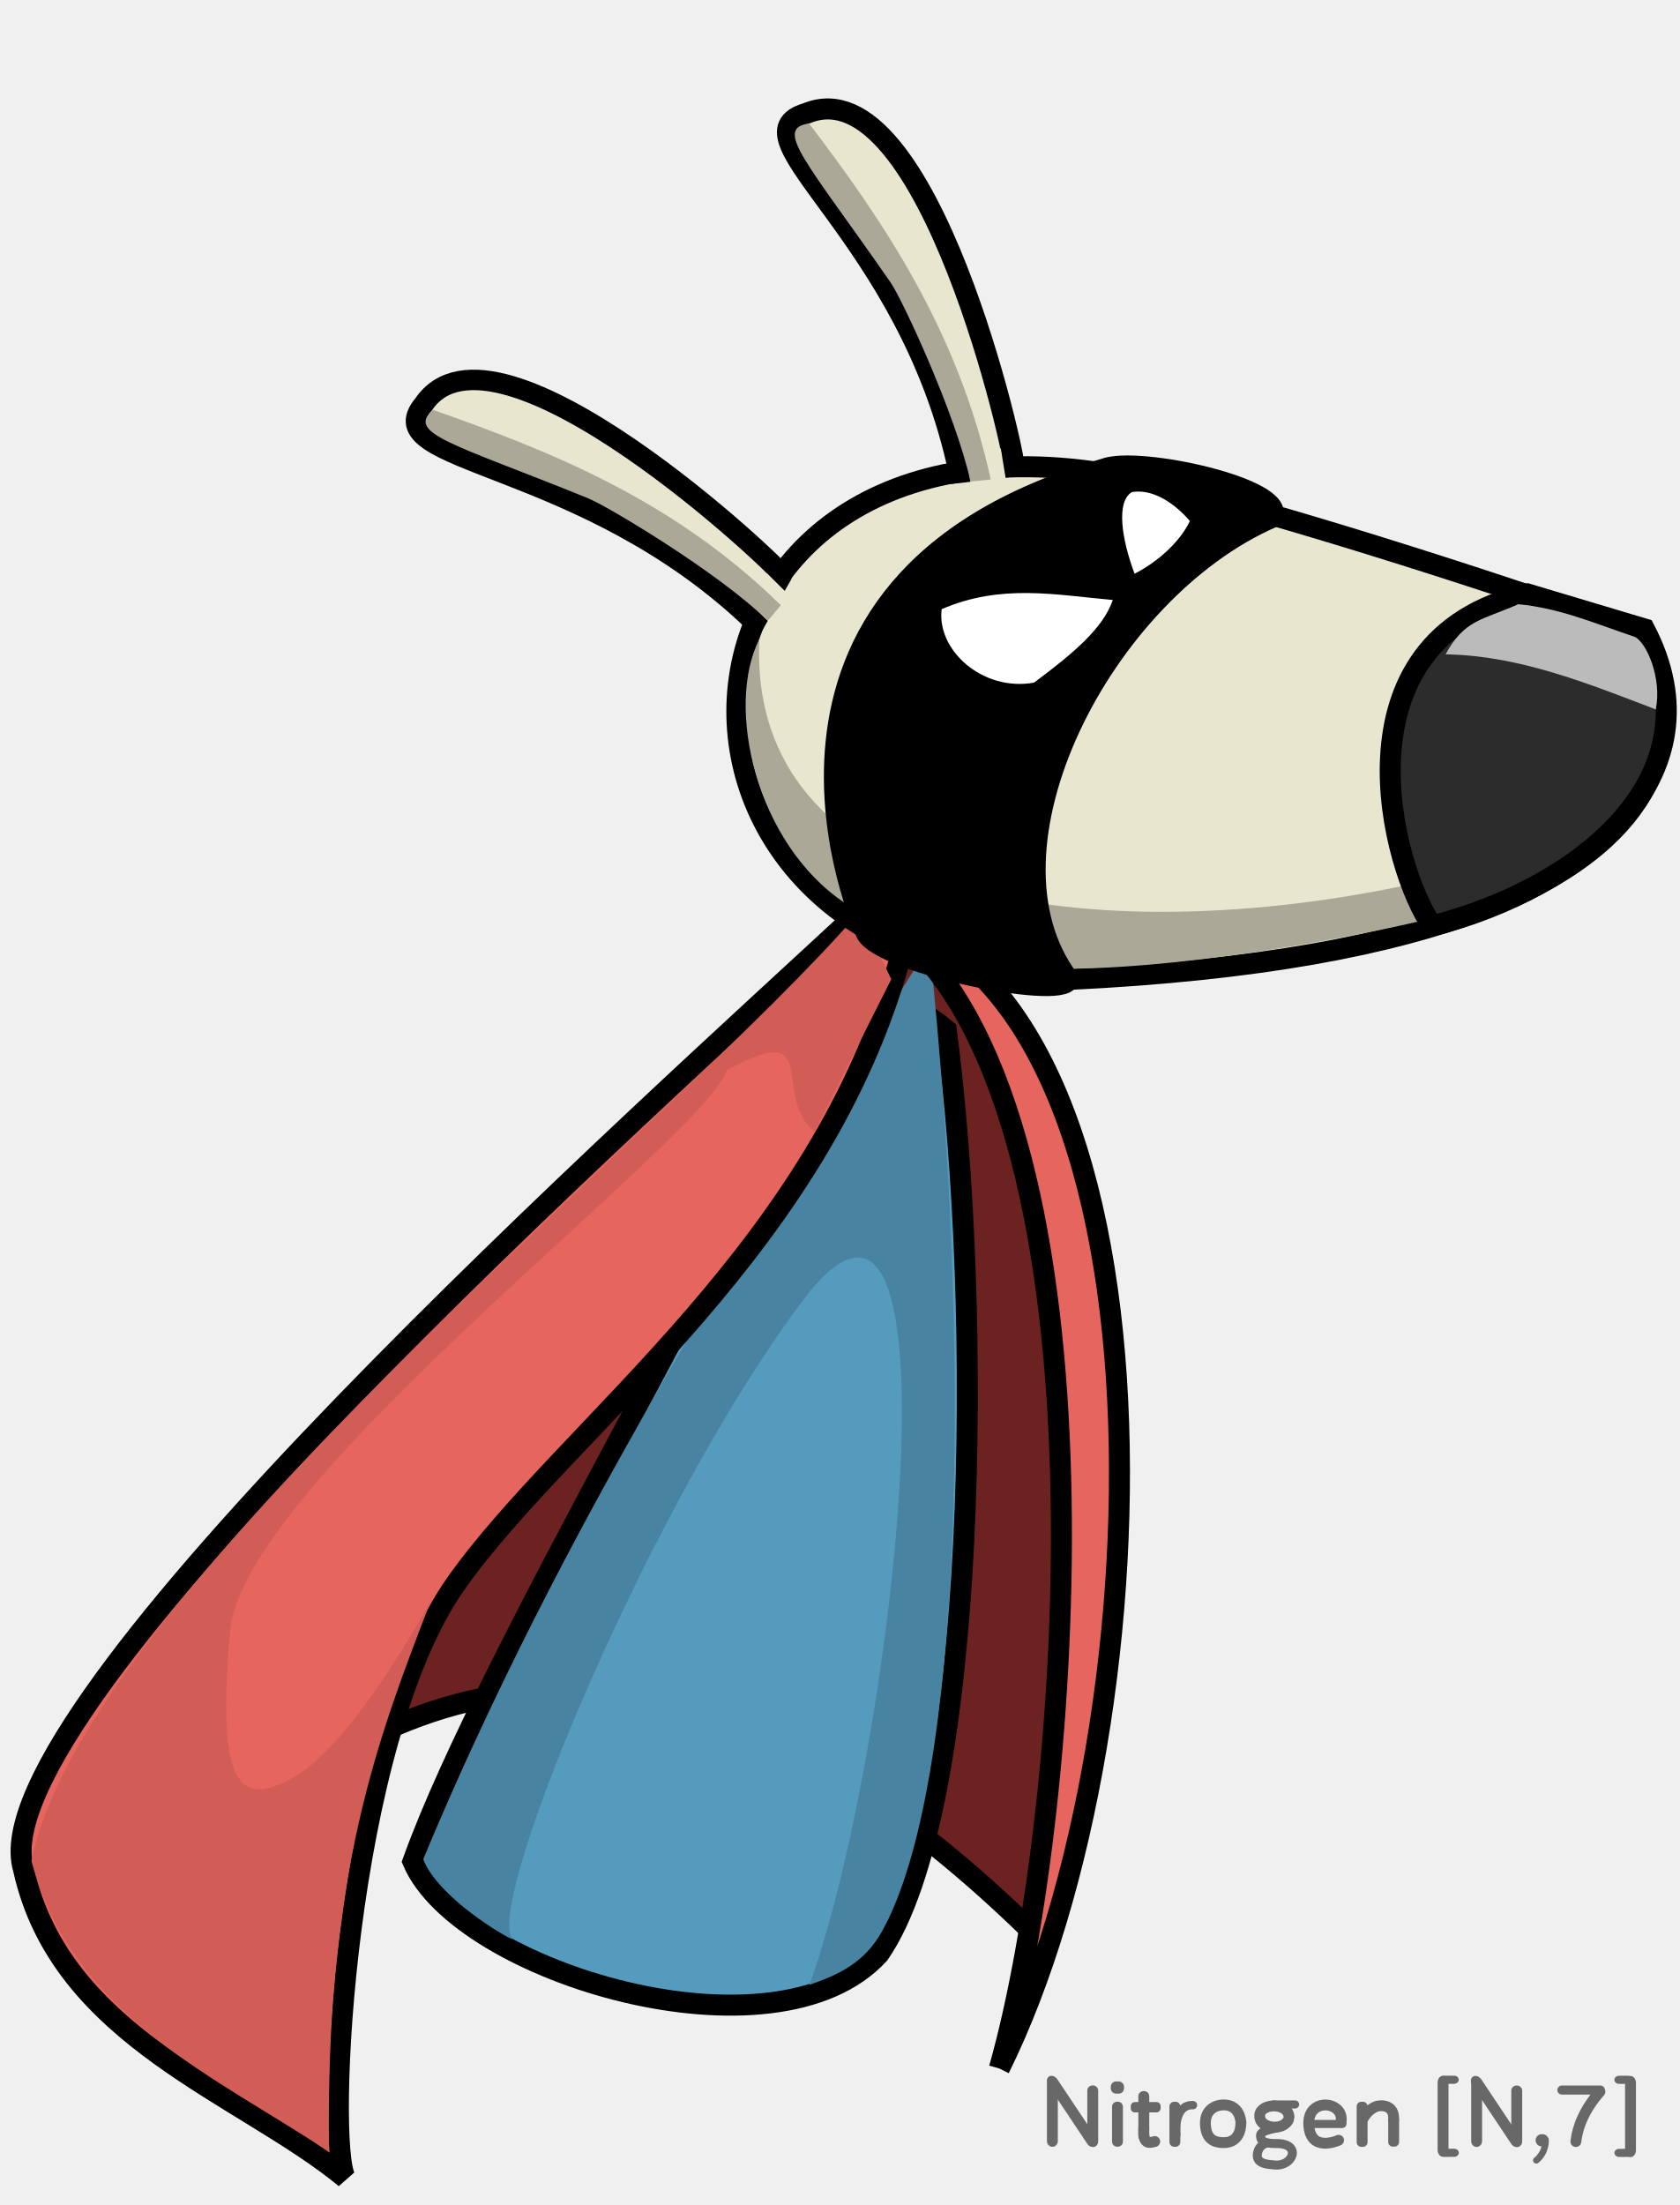
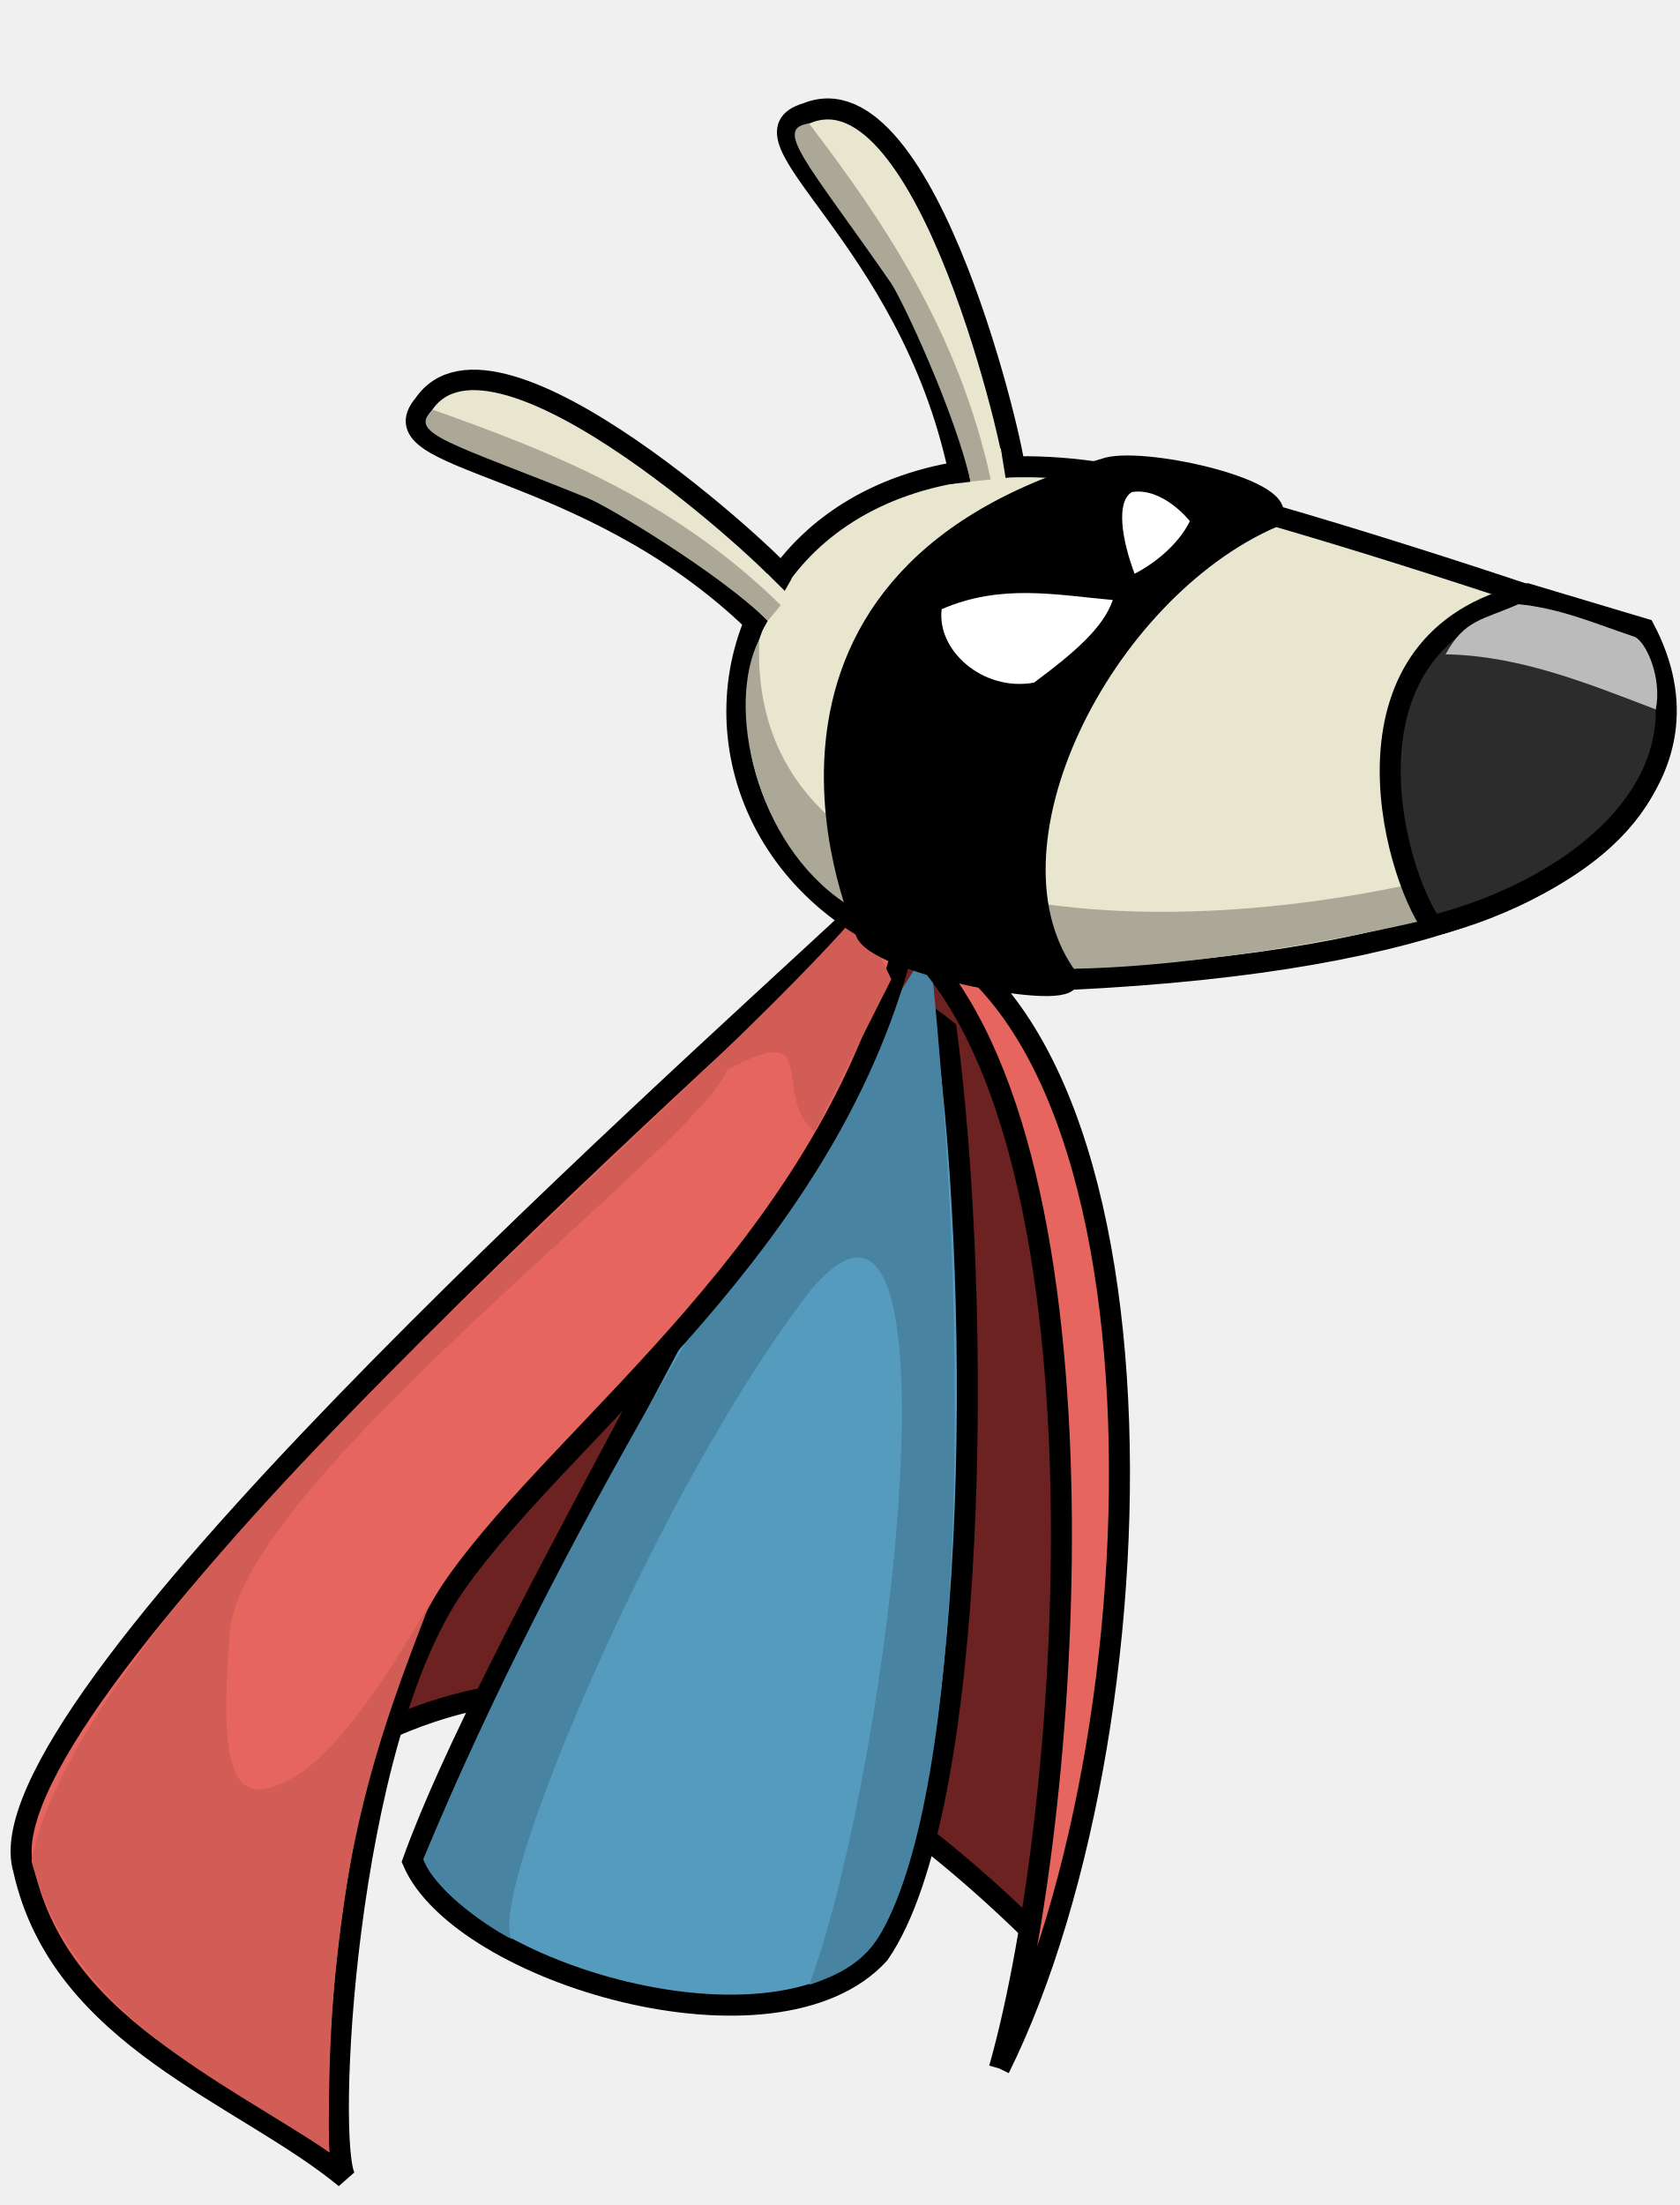
<svg xmlns="http://www.w3.org/2000/svg" width="160" height="210" version="1.1" id="svg1" viewBox="0 0 160 210" data-app="Xyris">
  <defs id="defs1">
    </defs>
  <g id="layer1" transform="translate(-14.22596,-16.61014)" transform-origin="left" style="transform-box: fill-box;">
    <g id="cape-back" transform="translate(14.22596,16.61014)" transform-origin="">
-       <path d="M 113.531 201.582 C 64.699 152.878 39.285 194.432 35.101 188.242 C 32.361 184.185 62.909 124.912 100.49 105.83 C 121.924 126.9 118.688 172.764 113.574 201.546 Z" fill="#6c2221" stroke="#000000" stroke-width="2" id="cape-back-1" transform="translate(-14.22596,-16.61014)" style="display: inline;" transform-origin="">
+       <path d="M 113.531 201.582 C 64.699 152.878 39.285 194.432 35.101 188.242 C 32.361 184.185 62.909 124.912 100.49 105.83 C 121.924 126.9 118.688 172.764 113.574 201.546 Z" fill="#6c2221" stroke="#000000" stroke-width="2" id="cape-back-1" transform="translate(-14.22596,-16.61014)" transform-origin="" style="display: inline;">
            </path>
    </g>
-     <g id="body" transform-origin="center" style="transform-box: fill-box;" transform="">
-       <path d="M 95.11 109.749 C 85.783 133.174 60.755 173.841 53.558 193.899 C 58.086 204.491 88.108 213.504 97.959 202.689 C 107.424 188.984 107.849 141.253 104.36 114.695 C 101.137 112.037 96.036 109.859 95.111 109.748" fill="#559bbe" stroke="#000000" stroke-width="2" id="body-1" style="display: inline; " transform="">
+     <g id="body" transform-origin="center" transform="" style="transform-box: fill-box;">
+       <path d="M 95.11 109.749 C 85.783 133.174 60.755 173.841 53.558 193.899 C 58.086 204.491 88.108 213.504 97.959 202.689 C 107.424 188.984 107.849 141.253 104.36 114.695 C 101.137 112.037 96.036 109.859 95.111 109.748" fill="#559bbe" stroke="#000000" stroke-width="2" id="body-1" transform="" style="display: inline; ">
            </path>
-       <path d="M 54.54 193.672 C 55.645 196.766 61.282 200.529 63.009 201.297 C 60.369 197.501 77.113 157.767 91.551 139.364 C 106.262 122.156 99.234 183.883 91.322 205.644 C 94.149 204.67 96.59 203.515 98.251 200.526 C 105.962 186.655 106.866 145.543 102.747 106.653 C 85.113 134.827 67.541 162.451 54.54 193.672 Z" fill="#4883a1" id="body-shadow" style="display: inline; " transform="">
+       <path d="M 54.54 193.672 C 55.645 196.766 61.282 200.529 63.009 201.297 C 60.369 197.501 77.113 157.767 91.551 139.364 C 106.262 122.156 99.234 183.883 91.322 205.644 C 94.149 204.67 96.59 203.515 98.251 200.526 C 105.962 186.655 106.866 145.543 102.747 106.653 C 85.113 134.827 67.541 162.451 54.54 193.672 Z" fill="#4883a1" id="body-shadow" transform="" style="display: inline; ">
            </path>
      <animateTransform attributeName="transform" type="scale" begin="-0" dur="0.885" keyTimes="0; 0.517; 0.704; 1" values="1, 1; 1.05, 1; 1, 1; 1, 1" fill="freeze" additive="sum" calcMode="spline" keySplines="0.55 0.055 0.675 0.19;0 0 1 1;0 0 1 1" repeatCount="indefinite">
            </animateTransform>
    </g>
    <g id="cape-front" transform="">
-       <path d="M 109.413 213.609 C 116.487 188.669 120.893 124.288 100.49 105.83 C 93.422 135.073 68.328 152.274 57.648 167.435 C 46.968 182.595 45.221 221.003 47.13 224.042 C 37.345 215.98 20.038 210.715 16.472 194.657 C 11.845 179.453 76.164 121.945 96.075 103.461 C 127.07 108.059 125.924 180.295 109.412 213.61" fill="#e6655e" stroke="#000000" stroke-width="2" id="cape-front-1" style="display: inline; " transform="">
+       <path d="M 109.413 213.609 C 116.487 188.669 120.893 124.288 100.49 105.83 C 93.422 135.073 68.328 152.274 57.648 167.435 C 46.968 182.595 45.221 221.003 47.13 224.042 C 37.345 215.98 20.038 210.715 16.472 194.657 C 11.845 179.453 76.164 121.945 96.075 103.461 C 127.07 108.059 125.924 180.295 109.412 213.61" fill="#e6655e" stroke="#000000" stroke-width="2" id="cape-front-1" transform="" style="display: inline; ">
            </path>
-       <path d="M 91.815 124.381 C 87.598 121.011 92.718 113.448 83.456 118.537 C 81.178 125.219 37.339 157.744 36.136 171.952 C 34.931 186.159 36.683 189.148 42.41 185.745 C 48.136 182.342 55.28 169.038 55.28 169.038 C 50.291 181.976 45.162 195.018 45.573 221.563 C 34.886 214.438 21.171 208.686 17.225 193.857 C 22.23 168.43 78.504 123.857 96.075 103.46 L 99.121 109.875 Z" fill="#d25d56" id="cape-shadow" style="display: inline; " transform="">
+       <path d="M 91.815 124.381 C 87.598 121.011 92.718 113.448 83.456 118.537 C 81.178 125.219 37.339 157.744 36.136 171.952 C 34.931 186.159 36.683 189.148 42.41 185.745 C 48.136 182.342 55.28 169.038 55.28 169.038 C 50.291 181.976 45.162 195.018 45.573 221.563 C 34.886 214.438 21.171 208.686 17.225 193.857 C 22.23 168.43 78.504 123.857 96.075 103.46 L 99.121 109.875 Z" fill="#d25d56" id="cape-shadow" transform="" style="display: inline; ">
            </path>
    </g>
-     <g id="head" transform-origin="left bottom" style="display: inline; transform-box: fill-box;" transform="rotate(-1)">
+     <g id="head" transform-origin="left bottom" transform="rotate(-1)" style="display: inline; transform-box: fill-box;">
      <path d="M 169.19 79.985 C 158.332 75.858 135.659 68.005 122.704 64.711 C 74.156 52.368 68.58 110.679 114.068 111.899 C 186.984 109.69 169.19 79.985 169.19 79.985 Z" fill="#e9e6d0" stroke="#000000" stroke-width="2" id="skin" transform="">
            </path>
      <path d="M 85.191 78.984 C 83.514 105.009 118.627 109.456 148.873 102.984 C 149.866 105.933 149.689 103.304 151.319 106.066 C 144.653 107.815 126.905 110.995 114.099 110.882 C 106.854 110.817 99.731 107.886 92.954 104.288 C 84.468 98.458 81.821 85.275 85.191 78.984 Z" fill="#aba898" id="head-shadow" transform="">
            </path>
      <path d="M 118.313 63.349 C 80.361 73.6 94.793 106.876 94.797 106.884 C 95.243 109.805 113.48 113.948 114.068 111.899 C 104.996 99.339 117.877 75.043 134.221 68.236 C 135.87 65.56 121.545 62.143 118.313 63.349 Z" stroke="#000000" stroke-width="2" id="mask" transform="">
            </path>
-       <g id="nose" transform-origin="center" style="transform-box: fill-box;" transform="">
+       <g id="nose" transform-origin="center" transform="" style="transform-box: fill-box;">
        <path d="M 158.423 75.958 C 139.454 79.944 145.112 102.06 148.792 107.404 C 162.877 104.085 176.642 93.658 169.493 79.481 Z" fill="#2c2c2c" stroke="#000000" stroke-width="2" id="nose-2" transform="">
                </path>
        <path d="M 150.516 81.567 C 152.407 78.257 154.015 78.402 157.526 76.914 C 161.456 77.362 164.609 78.804 168.538 80.212 C 169.648 80.696 171.112 84.196 170.444 87.162 C 163.87 84.515 157.514 81.808 150.516 81.567 Z" fill="#bbbbbb" id="nose-1" transform="">
                </path>
        <animateTransform attributeName="transform" type="rotate" begin="0.552" dur="0.704" keyTimes="0; 0.225; 0.426; 0.576; 1" values="0; 12; -9; 0; 0" fill="freeze" additive="sum" calcMode="spline" keySplines="0 0 1 1;0 0 1 1;0 0 1 1;0 0 1 1" repeatCount="indefinite">
                </animateTransform>
      </g>
      <g id="right-ear" transform="translate(14.43485,16.61066)" transform-origin="right bottom" style="transform-box: fill-box;">
        <path d="M 70.361 60.798 C 54.395 44.801 34.218 45.104 39.175 39.447 C 46.207 29.492 73.178 55.919 73.017 56.293 Z" fill="#e9e6d0" stroke="#000000" stroke-width="1.948" id="right-ear-3" transform="">
                </path>
        <path fill="#e9e6d0" d="M 71.62 56.143 L 75.148 59.754 L 71.942 61.006 L 68.414 57.394 Z" id="right-ear-2" transform="">
                </path>
        <path d="M 40.072 39.991 C 50.842 44.036 62.657 48.796 72.85 59.174 L 71.592 60.633 C 66.95 55.929 56.493 49.443 54.706 48.682 C 41.899 43.222 37.386 42.212 40.072 39.991 Z" fill="#aba898" id="right-ear-1" transform="">
                </path>
        <animateTransform attributeName="transform" type="rotate" begin="0.477" dur="1.523" keyTimes="0; 0.375; 0.836; 1" values="0;-35;15;0" fill="freeze" additive="sum" calcMode="spline" keySplines="0.55 0.085 0.68 0.53; 0.42 0 0.58 1; 0 0 1 1" repeatCount="indefinite">
                </animateTransform>
      </g>
      <g id="left-ear" transform="translate(14.435, 16.611)" transform-origin="right bottom" style="transform-box: fill-box;">
        <path d="M 90.058 46.835 C 85.67 24.045 68.682 14.403 76.138 12.368 C 87.822 7.828 95.63 46.087 95.278 46.316 Z" fill="#e9e6d0" stroke="#000000" stroke-width="2" id="left-ear-3" transform="">
                </path>
        <rect width="3.993" height="3.397" x="109.242" y="-110.655" transform="matrix(0.14446,0.98951,-0.9581,0.28644,-27.736,-31.785)" ry="0" fill="#e9e6d0" id="left-ear-2" transform-origin="">
                </rect>
        <path d="M 76.35 13.353 C 83.155 22.628 90.197 33.286 93.057 47.549 L 91.128 47.717 C 89.813 41.24 84.93 30.246 83.85 28.63 C 76.113 17.056 72.886 13.744 76.35 13.353 Z" fill="#aba898" id="left-ear-1" transform="">
                </path>
        <animateTransform attributeName="transform" type="rotate" begin="0.546" dur="1.454" keyTimes="0; 0.371; 0.828; 1" values="0;-21;15;0" fill="freeze" additive="sum" calcMode="spline" keySplines="0.55 0.085 0.68 0.53; 0.42 0 0.58 1; 0 0 1 1" repeatCount="indefinite">
                </animateTransform>
      </g>
      <g id="left-eye" transform="translate(14.43485,16.61066)" transform-origin="center" style="transform-box: fill-box;">
        <path d="M 106.598 56.766 C 105.428 53.468 104.929 49.871 106.48 48.982 C 109.465 48.564 111.947 51.844 111.947 51.844 C 111.137 53.496 109.217 55.469 106.598 56.766 Z" fill="#ffffff" id="left-eye-1" transform="">
                </path>
        <animateTransform attributeName="transform" type="scale" begin="0.243" dur="1.387" keyTimes="0; 0.127; 0.379; 1" values="1, 1; 1, 0; 1, 1; 1, 1" fill="freeze" additive="sum" calcMode="spline" keySplines="0 0 1 1;0 0 1 1;0 0 1 1" repeatCount="indefinite">
                </animateTransform>
      </g>
      <g id="right-eye" transform="translate(14.43485,16.61066)" transform-origin="center" style="transform-box: fill-box;">
        <path d="M 88.168 59.818 C 93.881 57.466 99.058 58.654 104.481 59.228 C 103.509 61.908 100.653 64.228 96.841 66.968 C 91.901 67.759 87.603 63.684 88.168 59.818 Z" fill="#ffffff" id="right-eye-1" transform="">
                </path>
        <animateTransform attributeName="transform" type="scale" begin="0.243" dur="1.387" keyTimes="0; 0.127; 0.379; 1" values="1, 1; 1, 0; 1; 1, 1" fill="freeze" additive="sum" calcMode="spline" keySplines="0 0 1 1;0 0 1 1;0 0 1 1" repeatCount="indefinite">
                </animateTransform>
      </g>
      <animateTransform attributeName="transform" type="rotate" begin="0.465" dur="1.886" keyTimes="0; 0.493; 0.908; 1" values="0; -5; 3; 0" fill="freeze" additive="sum" calcMode="spline" keySplines="0 0 1 1;0.42 0 0.58 1;0 0 0.58 1" repeatCount="indefinite">
            </animateTransform>
    </g>
-     <g id="version" transform="matrix(0.5858099,0,0,0.5858099,69.40898,73.92476)" style="display: inline;" transform-origin="">
-       <g id="g13" transform="">
-         <rect fill-opacity="1" stroke-width="0.294" stroke-dasharray="none" stroke-opacity="1" id="rect4-70-7" width="1.77" height="13.191" x="170.029" y="239.668" ry="1.115" stroke="none" fill="rgb(104, 104, 104)" transform="">
-                 </rect>
-         <rect fill-opacity="1" stroke-width="0.121" stroke-dasharray="none" stroke-opacity="1" id="rect4-7-9-3-68" width="1.319" height="2.973" x="-241.254" y="168.162" ry="0.746" transform="matrix(-5.355285e-4,-0.9999999,0.9999984,-0.0018022,0,0)" stroke="none" fill="rgb(104, 104, 104)" transform-origin="">
-                 </rect>
-         <rect fill-opacity="1" stroke-width="0.121" stroke-dasharray="none" stroke-opacity="1" id="rect4-7-9-3-3-5" width="1.319" height="2.973" x="-253.131" y="168.166" ry="0.746" transform="matrix(-5.355285e-4,-0.9999999,0.9999984,-0.0018022,0,0)" stroke="none" fill="rgb(104, 104, 104)" transform-origin="">
-                 </rect>
-       </g>
-       <g id="g14" style="display: inline; " transform="">
-         <rect fill-opacity="1" stroke-width="0.205" stroke-dasharray="none" stroke-opacity="1" id="rect4-7-9-3-6" width="1.472" height="7.73" x="-242.812" y="158.715" ry="0.736" transform="matrix(-0.00124794,-0.9999992,0.9999997,-7.7337604e-4,1.0668988e-7,1.778165e-6)" stroke="none" fill="rgb(104, 104, 104)" style="display: inline;" transform-origin="">
-                 </rect>
-         <path fill-opacity="1" stroke-width="1.762" stroke-linecap="round" stroke-linejoin="round" stroke-dasharray="none" stroke-opacity="1" d="M 162.03 250.322 C 162.285 247.937 163.439 245.065 165.94 242.218" id="path4-6" transform="translate(1.0668988e-7)" stroke="rgb(104, 104, 104)" fill="none" style="display: inline;" transform-origin="">
-                 </path>
-       </g>
-       <g id="g11" transform="">
-         <rect fill-opacity="1" stroke-width="0.126" stroke-dasharray="none" stroke-opacity="1" id="rect4-7-2-7" width="2.115" height="1.984" x="155.482" y="249.127" ry="0.992" stroke="none" fill="rgb(104, 104, 104)" transform="">
-                 </rect>
-         <path fill-opacity="1" stroke-width="1.062" stroke-linecap="round" stroke-linejoin="round" stroke-dasharray="none" stroke-opacity="1" d="M 155.598 253.374 C 157.273 252.025 157.123 249.958 157.091 249.989" id="path4-6-8" stroke="rgb(104, 104, 104)" fill="none" transform="">
-                 </path>
-       </g>
-       <g id="g10" transform="">
-         <rect fill-opacity="1" stroke-width="0.27" stroke-dasharray="none" stroke-opacity="1" id="rect4-12" width="1.77" height="11.121" x="145.009" y="240.08" ry="0.94" stroke="none" fill="rgb(104, 104, 104)" transform="">
-                 </rect>
-         <rect fill-opacity="1" stroke-width="0.299" stroke-dasharray="none" stroke-opacity="1" id="rect4-6-6" width="1.77" height="13.638" x="-13.065" y="280.091" ry="1.153" transform="rotate(-33.70429)" stroke="none" fill="rgb(104, 104, 104)" transform-origin="">
-                 </rect>
-         <rect fill-opacity="1" stroke-width="0.256" stroke-dasharray="none" stroke-opacity="1" id="rect4-3-6" width="1.77" height="9.958" x="151.528" y="241.218" ry="0.842" stroke="none" fill="rgb(104, 104, 104)" transform="">
-                 </rect>
-       </g>
-       <g id="g9" transform="">
-         <rect fill-opacity="1" stroke-width="0.294" stroke-dasharray="none" stroke-opacity="1" id="rect4-70" width="1.77" height="13.191" x="139.55" y="239.62" ry="1.115" stroke="none" fill="rgb(104, 104, 104)" transform="">
-                 </rect>
-         <rect fill-opacity="1" stroke-width="0.121" stroke-dasharray="none" stroke-opacity="1" id="rect4-7-9-3" width="1.319" height="2.973" x="-241.193" y="139.885" ry="0.746" transform="matrix(-5.355285e-4,-0.9999999,0.9999984,-0.0018022,0,0)" stroke="none" fill="rgb(104, 104, 104)" transform-origin="">
-                 </rect>
-         <rect fill-opacity="1" stroke-width="0.121" stroke-dasharray="none" stroke-opacity="1" id="rect4-7-9-3-3" width="1.319" height="2.973" x="-253.07" y="139.888" ry="0.746" transform="matrix(-5.355285e-4,-0.9999999,0.9999984,-0.0018022,0,0)" stroke="none" fill="rgb(104, 104, 104)" transform-origin="">
-                 </rect>
-       </g>
-       <g id="g8" transform="">
-         <rect fill-opacity="1" stroke-width="0.219" stroke-dasharray="none" stroke-opacity="1" id="rect4-1" width="1.77" height="7.33" x="126.39" y="243.856" ry="0.755" stroke="none" fill="rgb(104, 104, 104)" transform="">
-                 </rect>
-         <rect fill-opacity="1" stroke-width="0.183" stroke-dasharray="none" stroke-opacity="1" id="rect4-1-6" width="1.77" height="5.116" x="131.518" y="246.033" ry="0.753" stroke="none" fill="rgb(104, 104, 104)" transform="">
-                 </rect>
-         <path fill-opacity="1" stroke-width="1.762" stroke-linecap="round" stroke-linejoin="round" stroke-dasharray="none" stroke-opacity="1" d="M 132.387 246.793 C 132.589 244.282 130.274 244.349 129.516 244.645 C 128.211 245.156 127.549 246.401 127.549 246.401" id="path4" stroke="rgb(104, 104, 104)" fill="none" transform="">
-                 </path>
-       </g>
-       <g id="g7" transform="">
-         <path fill-opacity="1" stroke-width="1.762" stroke-linecap="round" stroke-linejoin="round" stroke-dasharray="none" stroke-opacity="1" d="M 123.838 247.183 C 124.492 243.746 118.424 243.046 118.595 247.498 C 118.778 252.266 123.45 250.112 123.45 250.112" id="path4-0" stroke="rgb(104, 104, 104)" fill="none" transform="">
-                 </path>
-         <rect fill-opacity="1" stroke-width="0.174" stroke-dasharray="none" stroke-opacity="1" id="rect4-7-9-2" width="1.319" height="6.208" x="-248.23" y="118.236" ry="0.66" transform="matrix(-0.00111841,-0.9999994,0.9999996,-8.6295076e-4,0,0)" stroke="none" fill="rgb(104, 104, 104)" transform-origin="">
-                 </rect>
-       </g>
-       <g id="g6" transform="">
-         <path fill-opacity="1" stroke-width="1.762" stroke-linecap="round" stroke-linejoin="round" stroke-dasharray="none" stroke-opacity="1" d="M 115.386 246.33 C 115.296 243.943 110.76 244.03 110.624 246.032 C 110.524 247.512 112.108 247.97 112.993 247.982 C 114.825 248.006 115.305 246.765 115.305 246.765" id="path4-0-1" stroke="rgb(104, 104, 104)" fill="none" transform="">
-                 </path>
-         <path fill-opacity="1" stroke-width="1.462" stroke-linecap="round" stroke-linejoin="round" stroke-dasharray="none" stroke-opacity="1" d="M 113.317 248.125 C 110.296 248.712 110.765 249.321 110.786 249.62 C 110.855 250.603 112.488 250.658 113.374 250.651 C 117.554 250.619 116.046 254.553 112.884 254.118 C 112.224 254.027 110.043 254.059 110.237 252.406 C 110.419 250.865 111.66 250.616 111.66 250.616" id="path4-0-1-0" stroke="rgb(104, 104, 104)" fill="none" transform="">
-                 </path>
-         <rect fill-opacity="1" stroke-width="0.154" stroke-dasharray="none" stroke-opacity="1" id="rect4-7-9-8" width="1.319" height="4.853" x="-245.085" y="111.972" ry="0.66" transform="matrix(-8.7422831e-4,-0.9999996,0.9999994,-0.00110398,-6.2500001e-7,-2.1666666e-7)" stroke="none" fill="rgb(104, 104, 104)" transform-origin="">
-                 </rect>
-       </g>
-       <path fill-opacity="1" stroke-width="1.762" stroke-linecap="round" stroke-linejoin="round" stroke-dasharray="none" stroke-opacity="1" d="M 107.578 247.208 C 107.419 245.701 106.641 244.372 104.782 244.369 C 103.272 244.367 101.708 245.261 101.793 247.5 C 101.884 249.861 103.119 250.466 104.662 250.503 C 107.716 250.576 107.552 247.335 107.552 247.335" id="path4-0-8" stroke="rgb(104, 104, 104)" fill="none" transform="">
-             </path>
-       <g id="g5" transform="">
-         <path fill-opacity="1" stroke-width="1.362" stroke-linecap="round" stroke-linejoin="round" stroke-dasharray="none" stroke-opacity="1" d="M 99.773 244.405 C 96.97 244.292 96.896 248.142 97.067 249.225" id="path4-0-1-1" stroke="rgb(104, 104, 104)" fill="none" transform="">
-                 </path>
-         <rect fill-opacity="1" stroke-width="0.219" stroke-dasharray="none" stroke-opacity="1" id="rect4-5" width="1.77" height="7.33" x="95.944" y="243.849" ry="0.778" stroke="none" fill="rgb(104, 104, 104)" transform="">
-                 </rect>
-       </g>
-       <g id="g3" transform="">
-         <path fill-opacity="1" stroke-width="1.762" stroke-linecap="round" stroke-linejoin="round" stroke-dasharray="none" stroke-opacity="1" d="M 91.781 248.102 C 91.599 250.724 92.499 250.616 93.556 250.322" id="path4-0-1-1-1" stroke="rgb(104, 104, 104)" fill="none" transform="">
-                 </path>
-         <rect fill-opacity="1" stroke-width="0.625" stroke-dasharray="none" stroke-opacity="1" id="rect4-7-9" width="1.678" height="4.853" x="-245.711" y="89.489" ry="0.66" transform="matrix(-6.8730129e-4,-0.9999998,0.999999,-0.00140423,0,0)" stroke="none" fill="rgb(104, 104, 104)" transform-origin="">
-                 </rect>
-         <rect fill-opacity="1" stroke-width="0.231" stroke-dasharray="none" stroke-opacity="1" id="rect4-0" width="1.77" height="8.155" x="90.893" y="242.128" ry="0.825" stroke="none" fill="rgb(104, 104, 104)" transform="">
-                 </rect>
-       </g>
-       <g id="g2" transform="">
-         <rect fill-opacity="1" stroke-width="0.126" stroke-dasharray="none" stroke-opacity="1" id="rect4-7-2" width="2.154" height="1.984" x="86.408" y="240.551" ry="0.868" stroke="none" fill="rgb(104, 104, 104)" transform="">
-                 </rect>
-         <rect fill-opacity="1" stroke-width="0.219" stroke-dasharray="none" stroke-opacity="1" id="rect4-7" width="1.77" height="7.315" x="86.612" y="243.845" ry="0.822" stroke="none" fill="rgb(104, 104, 104)" transform="">
-                 </rect>
-       </g>
-       <g id="g1" transform="">
-         <rect fill-opacity="1" stroke-width="0.256" stroke-dasharray="none" stroke-opacity="1" id="rect4-3" width="1.77" height="9.958" x="82.591" y="241.201" ry="0.842" stroke="none" fill="rgb(104, 104, 104)" transform="">
-                 </rect>
-         <rect fill-opacity="1" stroke-width="0.299" stroke-dasharray="none" stroke-opacity="1" id="rect4-6" width="1.77" height="13.638" x="-70.405" y="241.823" ry="1.153" transform="rotate(-33.70429)" stroke="none" fill="rgb(104, 104, 104)" transform-origin="">
-                 </rect>
-         <rect fill-opacity="1" stroke-width="0.87" stroke-dasharray="none" stroke-opacity="1" id="rect4" width="1.77" height="11.121" x="76.03" y="240.063" ry="0.94" stroke="none" fill="rgb(104, 104, 104)" transform="">
-                 </rect>
-       </g>
-     </g>
  </g>
</svg>
